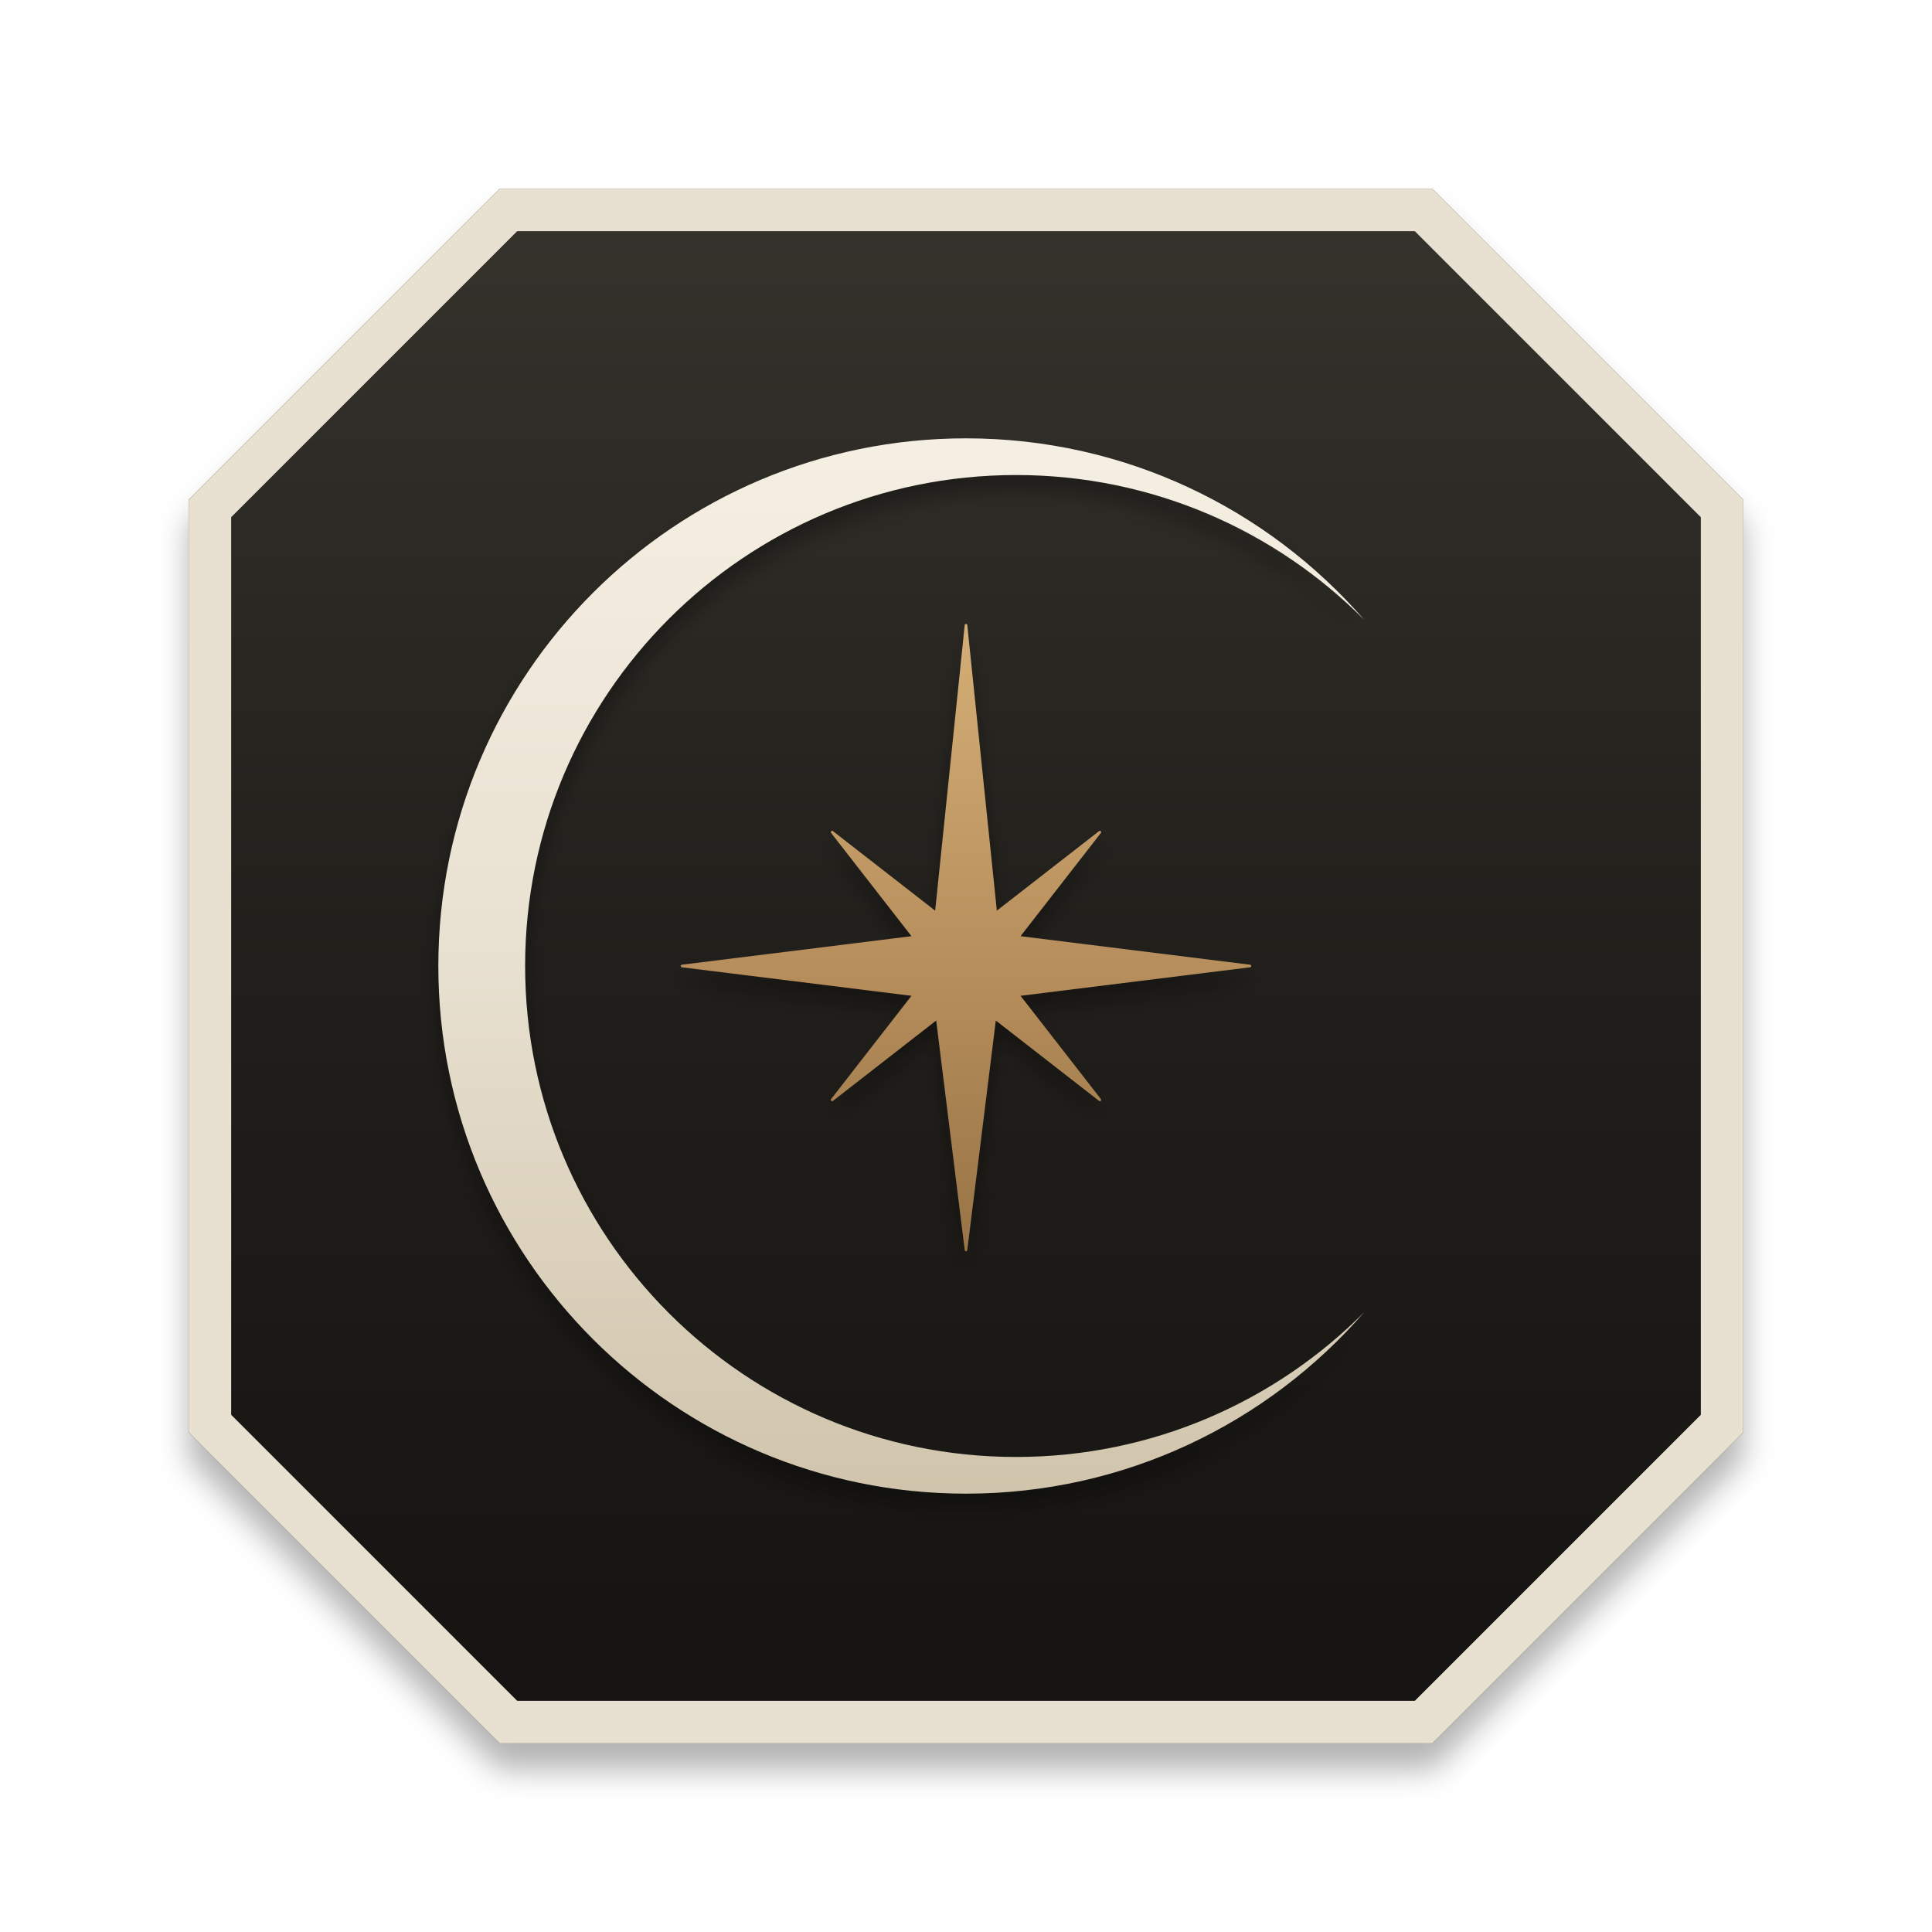
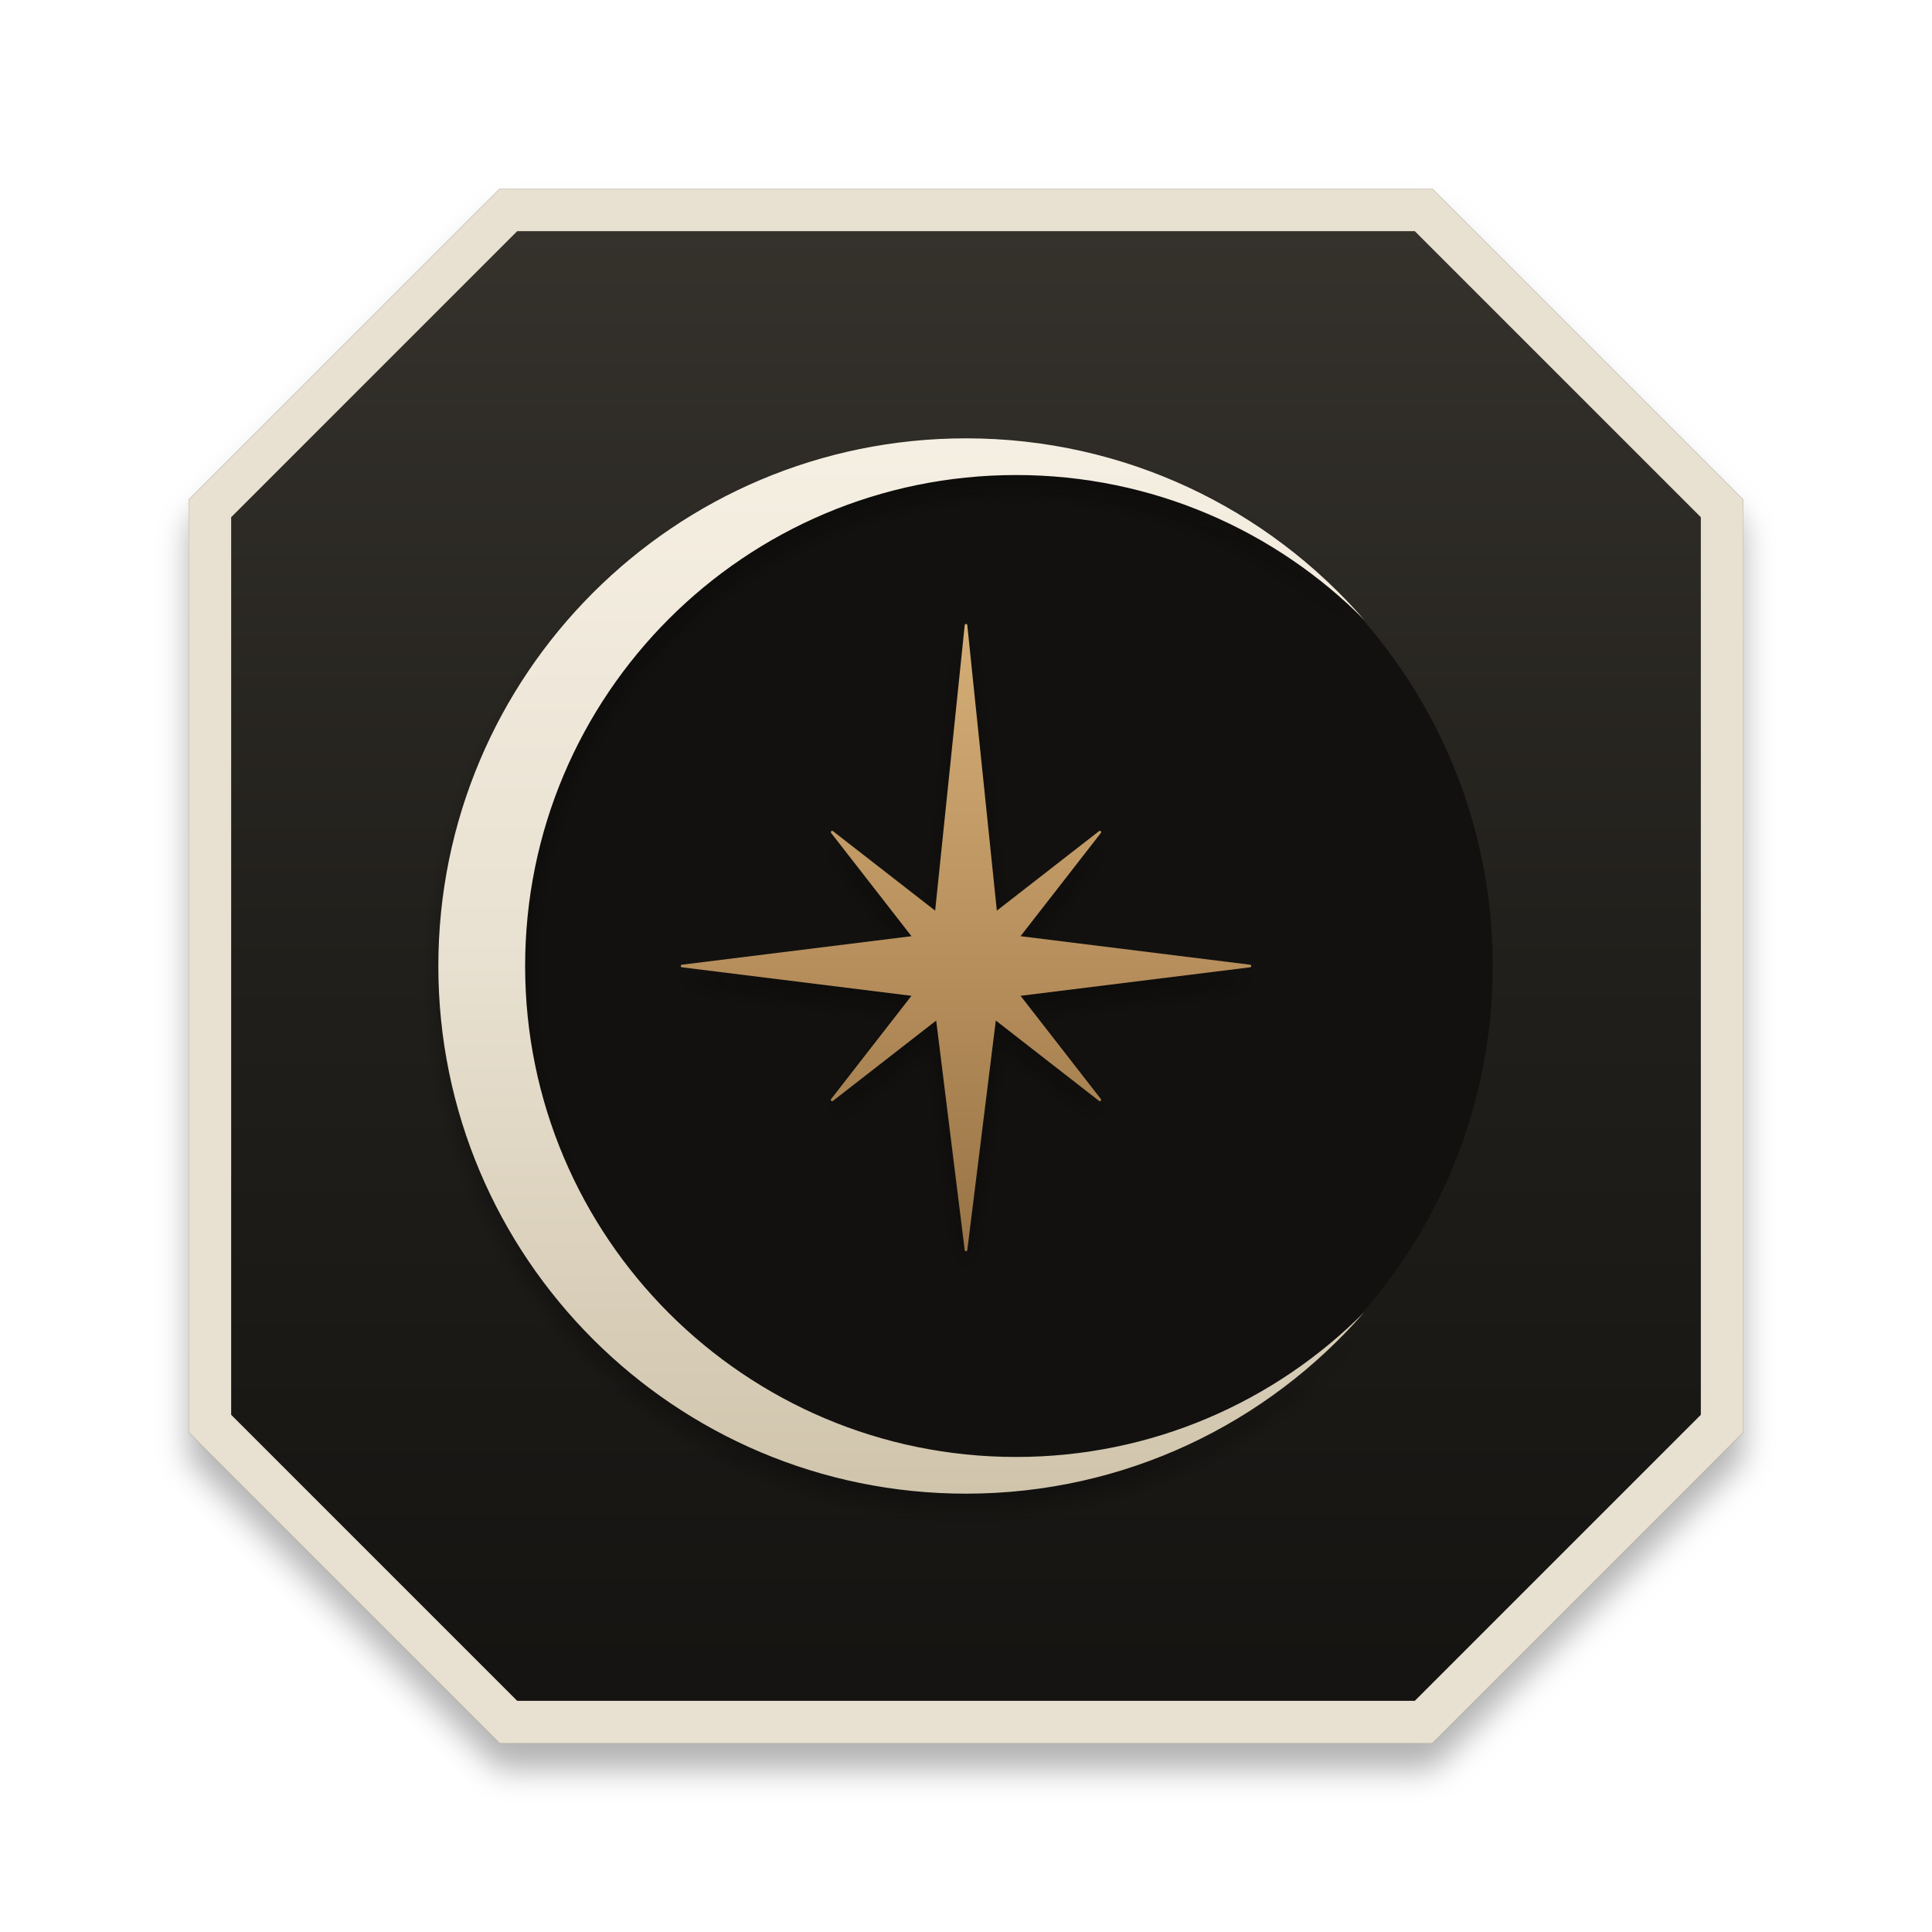
<svg xmlns="http://www.w3.org/2000/svg" width="1024" height="1024" viewBox="0 0 1024 1024">
  <defs>
    <filter id="filter-1" filterUnits="userSpaceOnUse" x="60" y="60" width="904" height="904" data-vc-blend="multiply" color-interpolation-filters="sRGB">
      <feGaussianBlur in="SourceAlpha" stdDeviation="8" />
      <feOffset dx="0" dy="14" result="shadow" />
      <feFlood flood-color="#000000" flood-opacity="0.3" />
      <feComposite in2="shadow" operator="in" result="paint" />
      <feMerge>
        <feMergeNode in="paint" />
        <feMergeNode in="SourceGraphic" />
      </feMerge>
    </filter>
    <linearGradient id="linear-gradient-1" x1="512" y1="100" x2="512" y2="924" gradientUnits="userSpaceOnUse">
      <stop offset="0" stop-color="#36332d" />
      <stop offset="0.5" stop-color="#211f1b" />
      <stop offset="1" stop-color="#141311" />
    </linearGradient>
    <filter id="filter-2" filterUnits="userSpaceOnUse" x="207.328" y="207.328" width="540.787" height="609.344" data-vc-blend="multiply" color-interpolation-filters="sRGB">
      <feGaussianBlur in="SourceAlpha" stdDeviation="5" />
      <feOffset dx="0" dy="8" result="shadow" />
      <feFlood flood-color="#050403" flood-opacity="0.35" />
      <feComposite in2="shadow" operator="in" result="paint" />
      <feMerge>
        <feMergeNode in="paint" />
        <feMergeNode in="SourceGraphic" />
      </feMerge>
    </filter>
    <linearGradient id="linear-gradient-2" x1="512" y1="219.6" x2="512" y2="804.4" gradientUnits="userSpaceOnUse">
      <stop offset="0" stop-color="#f6f0e4" />
      <stop offset="0.5" stop-color="#e8e0d0" />
      <stop offset="1" stop-color="#cfc3aa" />
    </linearGradient>
    <linearGradient id="linear-gradient-3" x1="512" y1="305.6" x2="512" y2="718.4" gradientUnits="userSpaceOnUse">
      <stop offset="0" stop-color="#d8b27a" />
      <stop offset="0.55" stop-color="#b38b59" />
      <stop offset="1" stop-color="#8d6a3e" />
    </linearGradient>
  </defs>
  <g id="Compass_app_icon" data-name="Compass app icon">
    <g filter="url(#filter-1)">
      <path id="Tile" d="M264.8 100 L759.2 100 L924 264.8 L924 759.2 L759.2 924 L264.8 924 L100 759.2 L100 264.8 Z" fill="url(#linear-gradient-1)" />
    </g>
    <path id="Border" d="M269.465 111.261 L754.535 111.261 L912.739 269.465 L912.739 754.535 L754.535 912.739 L269.465 912.739 L111.261 754.535 L111.261 269.465 Z" fill="none" stroke="#e8e0d0" stroke-width="22.523" />
+     <circle id="Interior" cx="511.99" cy="512" r="279.2" fill="#12110f" />
    <g filter="url(#filter-2)">
      <g id="Compass">
        <g>
          <g id="Bowl___open_tapered_ring" data-name="Bowl — open tapered ring">
            <path id="Bowl___a_true_crescent__widest_at_west__tapering_to_the_tips" data-name="Bowl — a true crescent, widest at west, tapering to the tips" d="M232.328 512 C232.328 357.541 357.541 232.328 512 232.328 C596.273 232.328 671.841 269.602 723.115 328.563 C675.981 281.14 610.693 251.78 538.548 251.78 C394.832 251.78 278.328 368.285 278.328 512 C278.328 655.715 394.832 772.22 538.548 772.22 C610.693 772.22 675.981 742.86 723.115 695.437 C671.841 754.398 596.273 791.672 512 791.672 C357.541 791.672 232.328 666.459 232.328 512 Z" fill="url(#linear-gradient-2)" />
          </g>
          <g id="Compass_star___eight_needle_points__north_longest" data-name="Compass star — eight needle points, north longest">
            <path id="Compass_star___eight_needle_points__north_longest-2" data-name="Compass star — eight needle points, north longest" d="M511.316 331.329 C511.4 330.514 512.6 330.514 512.684 331.329 L528.35 482.659 L582.524 440.511 C583.157 440.018 583.982 440.843 583.489 441.476 L540.911 496.203 L662.585 511.317 C663.382 511.416 663.382 512.584 662.585 512.683 L540.911 527.798 L583.489 582.524 C583.982 583.157 583.157 583.982 582.524 583.489 L527.798 540.911 L512.683 662.585 C512.584 663.382 511.416 663.382 511.317 662.585 L496.203 540.911 L441.476 583.489 C440.843 583.982 440.018 583.157 440.511 582.524 L483.089 527.798 L361.415 512.683 C360.618 512.584 360.618 511.416 361.415 511.317 L483.089 496.203 L440.511 441.476 C440.018 440.843 440.843 440.018 441.476 440.511 L495.65 482.659 Z" fill="url(#linear-gradient-3)" />
          </g>
        </g>
      </g>
    </g>
  </g>
</svg>
